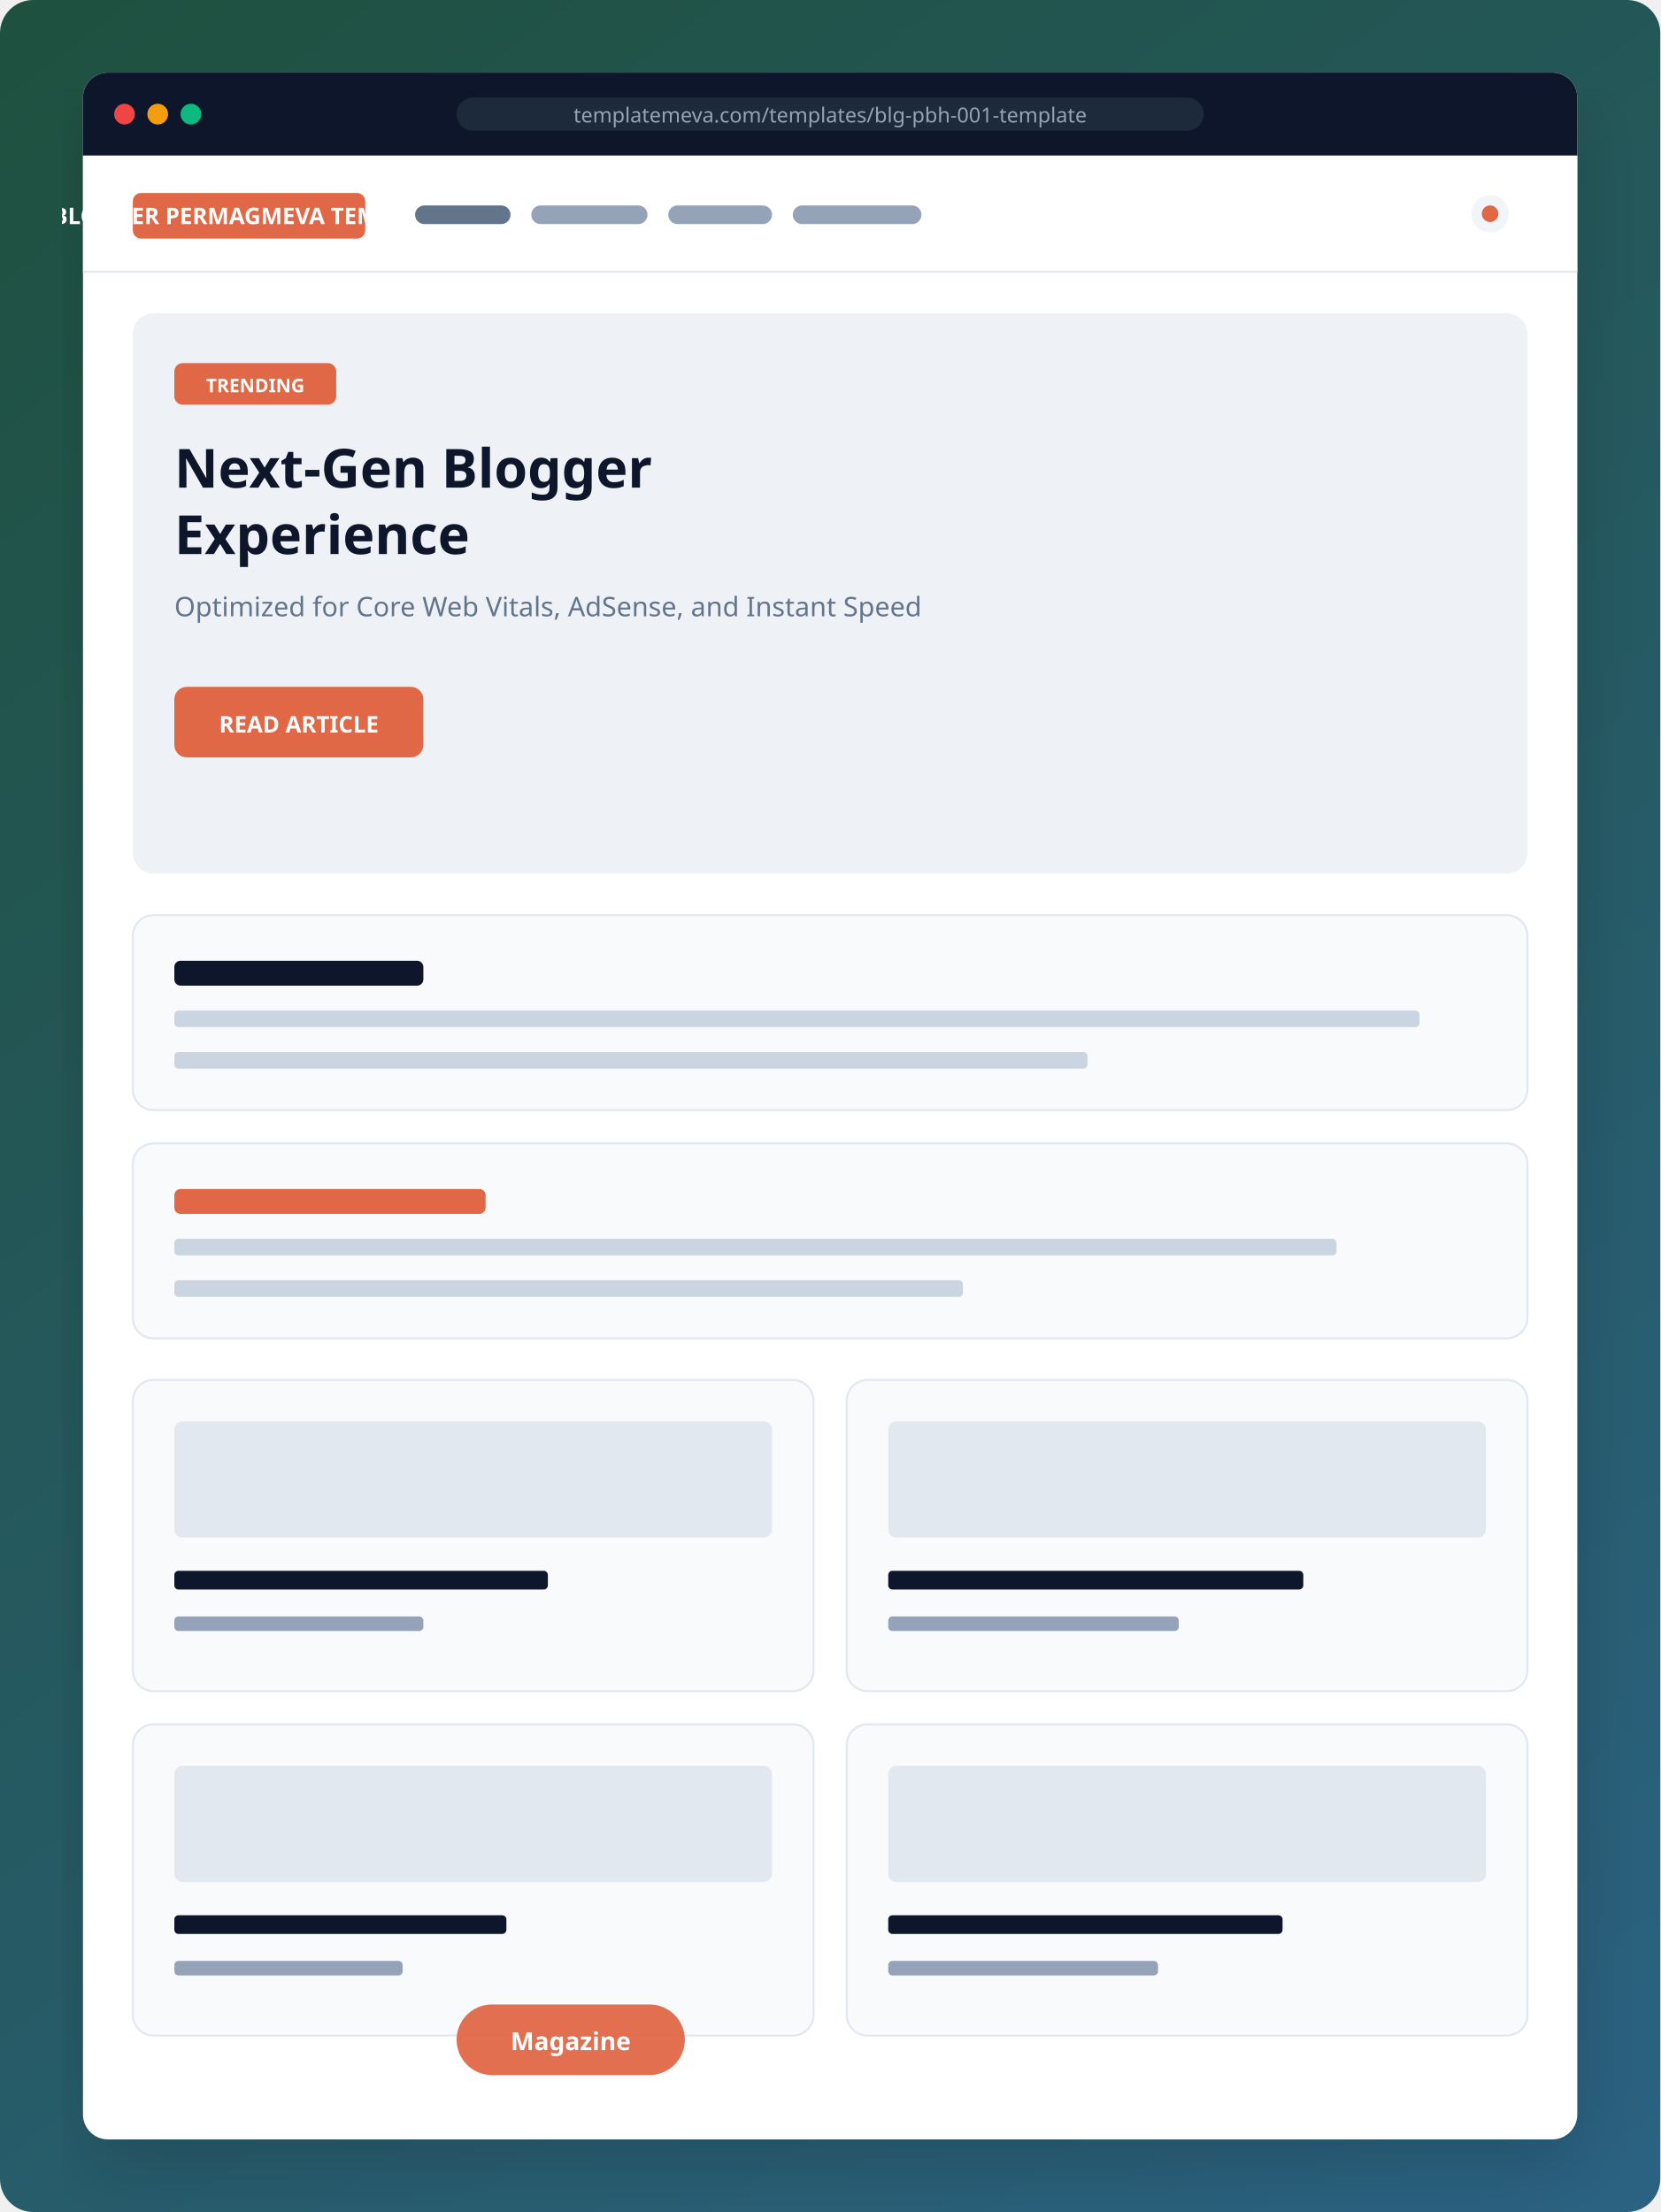
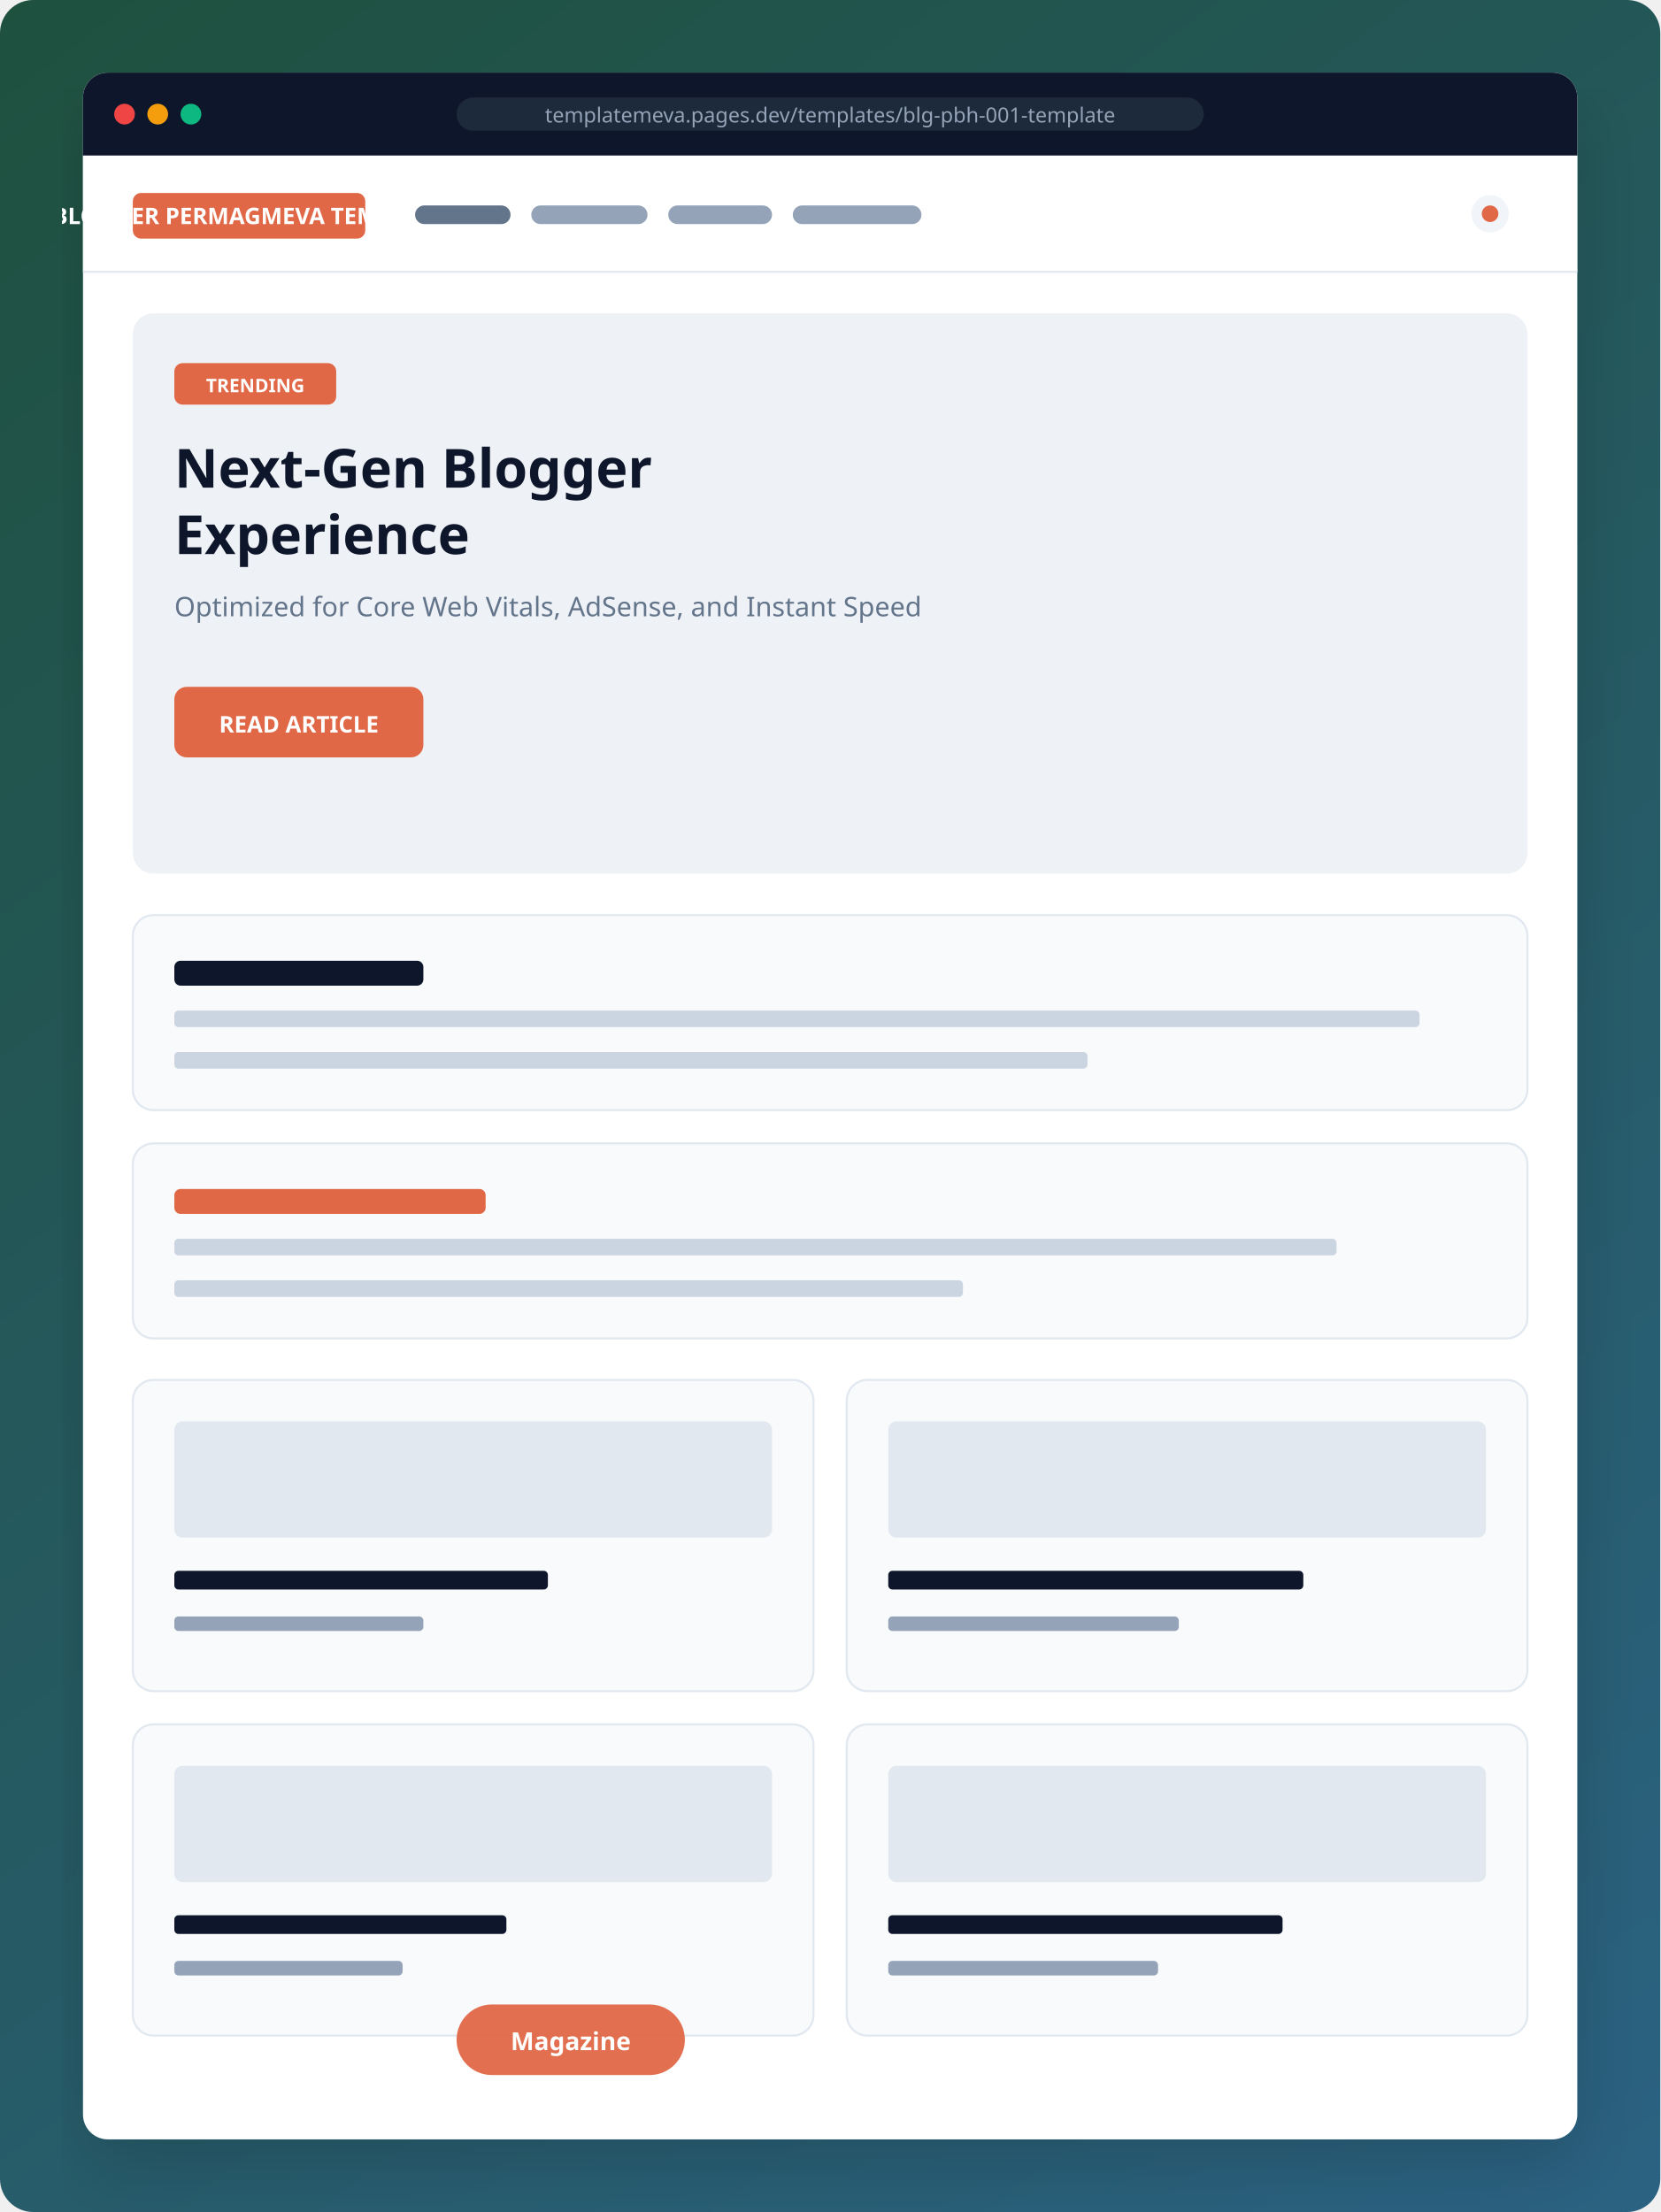
<svg xmlns="http://www.w3.org/2000/svg" viewBox="0 0 800 1066" width="800" height="1066" fill="none">
  <defs>
    <linearGradient id="bgGrad" x1="0" y1="0" x2="800" y2="1066" gradientUnits="userSpaceOnUse">
      <stop stop-color="hsl(158 45% 22%)" />
      <stop offset="1" stop-color="hsl(202 50% 34%)" />
    </linearGradient>
    <filter id="shadow" x="-10" y="-5" width="840" height="1086" filterUnits="userSpaceOnUse">
      <feDropShadow dx="0" dy="12" stdDeviation="16" flood-color="#000000" flood-opacity="0.15" />
    </filter>
  </defs>
  <rect width="800" height="1066" rx="16" fill="url(#bgGrad)" />
  <g transform="translate(40, 35)" filter="url(#shadow)">
    <rect width="720" height="996" rx="12" fill="#ffffff" />
    <path d="M0 12C0 5.373 5.373 0 12 0H708C714.627 0 720 5.373 720 12V40H0V12Z" fill="#0F172A" />
    <circle cx="20" cy="20" r="5" fill="#EF4444" />
    <circle cx="36" cy="20" r="5" fill="#F59E0B" />
    <circle cx="52" cy="20" r="5" fill="#10B981" />
    <rect x="180" y="12" width="360" height="16" rx="8" fill="#1E293B" />
-     <text x="360" y="24" font-family="system-ui, sans-serif" font-size="10" fill="#94A3B8" text-anchor="middle">templatemeva.com/templates/blg-pbh-001-template</text>
+     <text x="360" y="24" font-family="system-ui, sans-serif" font-size="10" fill="#94A3B8" text-anchor="middle">templatemeva.pages.dev/templates/blg-pbh-001-template</text>
    <rect x="0" y="40" width="720" height="56" fill="#FFFFFF" />
    <line x1="0" y1="96" x2="720" y2="96" stroke="#E2E8F0" />
    <rect x="24" y="58" width="112" height="22" rx="4" fill="hsl(13 72% 58%)" />
    <text x="80" y="73" font-family="system-ui, sans-serif" font-size="11" font-weight="bold" fill="#ffffff" text-anchor="middle">BLOGGER PERMAGMEVA TEMPLATE</text>
    <rect x="160" y="64" width="46" height="9" rx="4.5" fill="#64748B" />
    <rect x="216" y="64" width="56" height="9" rx="4.5" fill="#94A3B8" />
    <rect x="282" y="64" width="50" height="9" rx="4.5" fill="#94A3B8" />
    <rect x="342" y="64" width="62" height="9" rx="4.5" fill="#94A3B8" />
    <circle cx="678" cy="68" r="9" fill="#F1F5F9" />
    <circle cx="678" cy="68" r="4" fill="hsl(13 72% 58%)" />
    <rect x="24" y="116" width="672" height="270" rx="10" fill="#EEF2F6" />
    <rect x="44" y="140" width="78" height="20" rx="4" fill="hsl(13 72% 58%)" />
    <text x="83" y="154" font-family="system-ui, sans-serif" font-size="9" font-weight="bold" fill="#ffffff" text-anchor="middle">TRENDING</text>
    <text x="44" y="200" font-family="system-ui, sans-serif" font-size="26" font-weight="800" fill="#0F172A">Next-Gen Blogger</text>
    <text x="44" y="232" font-family="system-ui, sans-serif" font-size="26" font-weight="800" fill="#0F172A">Experience</text>
    <text x="44" y="262" font-family="system-ui, sans-serif" font-size="13" fill="#64748B">Optimized for Core Web Vitals, AdSense, and Instant Speed</text>
    <rect x="44" y="296" width="120" height="34" rx="6" fill="hsl(13 72% 58%)" />
    <text x="104" y="318" font-family="system-ui, sans-serif" font-size="11" font-weight="bold" fill="#ffffff" text-anchor="middle">READ ARTICLE</text>
    <rect x="24" y="406" width="672" height="94" rx="10" fill="#F8FAFC" stroke="#E2E8F0" />
    <rect x="44" y="428" width="120" height="12" rx="3" fill="#0F172A" />
    <rect x="44" y="452" width="600" height="8" rx="2" fill="#CBD5E1" />
    <rect x="44" y="472" width="440" height="8" rx="2" fill="#CBD5E1" />
    <rect x="24" y="516" width="672" height="94" rx="10" fill="#F8FAFC" stroke="#E2E8F0" />
    <rect x="44" y="538" width="150" height="12" rx="3" fill="hsl(13 72% 58%)" />
    <rect x="44" y="562" width="560" height="8" rx="2" fill="#CBD5E1" />
    <rect x="44" y="582" width="380" height="8" rx="2" fill="#CBD5E1" />
    <rect x="24" y="630" width="328" height="150" rx="10" fill="#F8FAFC" stroke="#E2E8F0" />
    <rect x="44" y="650" width="288" height="56" rx="4" fill="#E2E8F0" />
    <rect x="44" y="722" width="180" height="9" rx="2" fill="#0F172A" />
    <rect x="44" y="744" width="120" height="7" rx="2" fill="#94A3B8" />
    <rect x="368" y="630" width="328" height="150" rx="10" fill="#F8FAFC" stroke="#E2E8F0" />
    <rect x="388" y="650" width="288" height="56" rx="4" fill="#E2E8F0" />
    <rect x="388" y="722" width="200" height="9" rx="2" fill="#0F172A" />
    <rect x="388" y="744" width="140" height="7" rx="2" fill="#94A3B8" />
    <rect x="24" y="796" width="328" height="150" rx="10" fill="#F8FAFC" stroke="#E2E8F0" />
    <rect x="44" y="816" width="288" height="56" rx="4" fill="#E2E8F0" />
    <rect x="44" y="888" width="160" height="9" rx="2" fill="#0F172A" />
    <rect x="44" y="910" width="110" height="7" rx="2" fill="#94A3B8" />
    <rect x="368" y="796" width="328" height="150" rx="10" fill="#F8FAFC" stroke="#E2E8F0" />
    <rect x="388" y="816" width="288" height="56" rx="4" fill="#E2E8F0" />
    <rect x="388" y="888" width="190" height="9" rx="2" fill="#0F172A" />
    <rect x="388" y="910" width="130" height="7" rx="2" fill="#94A3B8" />
  </g>
  <g transform="translate(220, 966)">
    <rect width="110" height="34" rx="17" fill="hsl(13 72% 58%)" fill-opacity="0.95" />
    <text x="55" y="22" font-family="system-ui, sans-serif" font-size="12" font-weight="700" fill="#ffffff" text-anchor="middle">Magazine</text>
  </g>
</svg>
